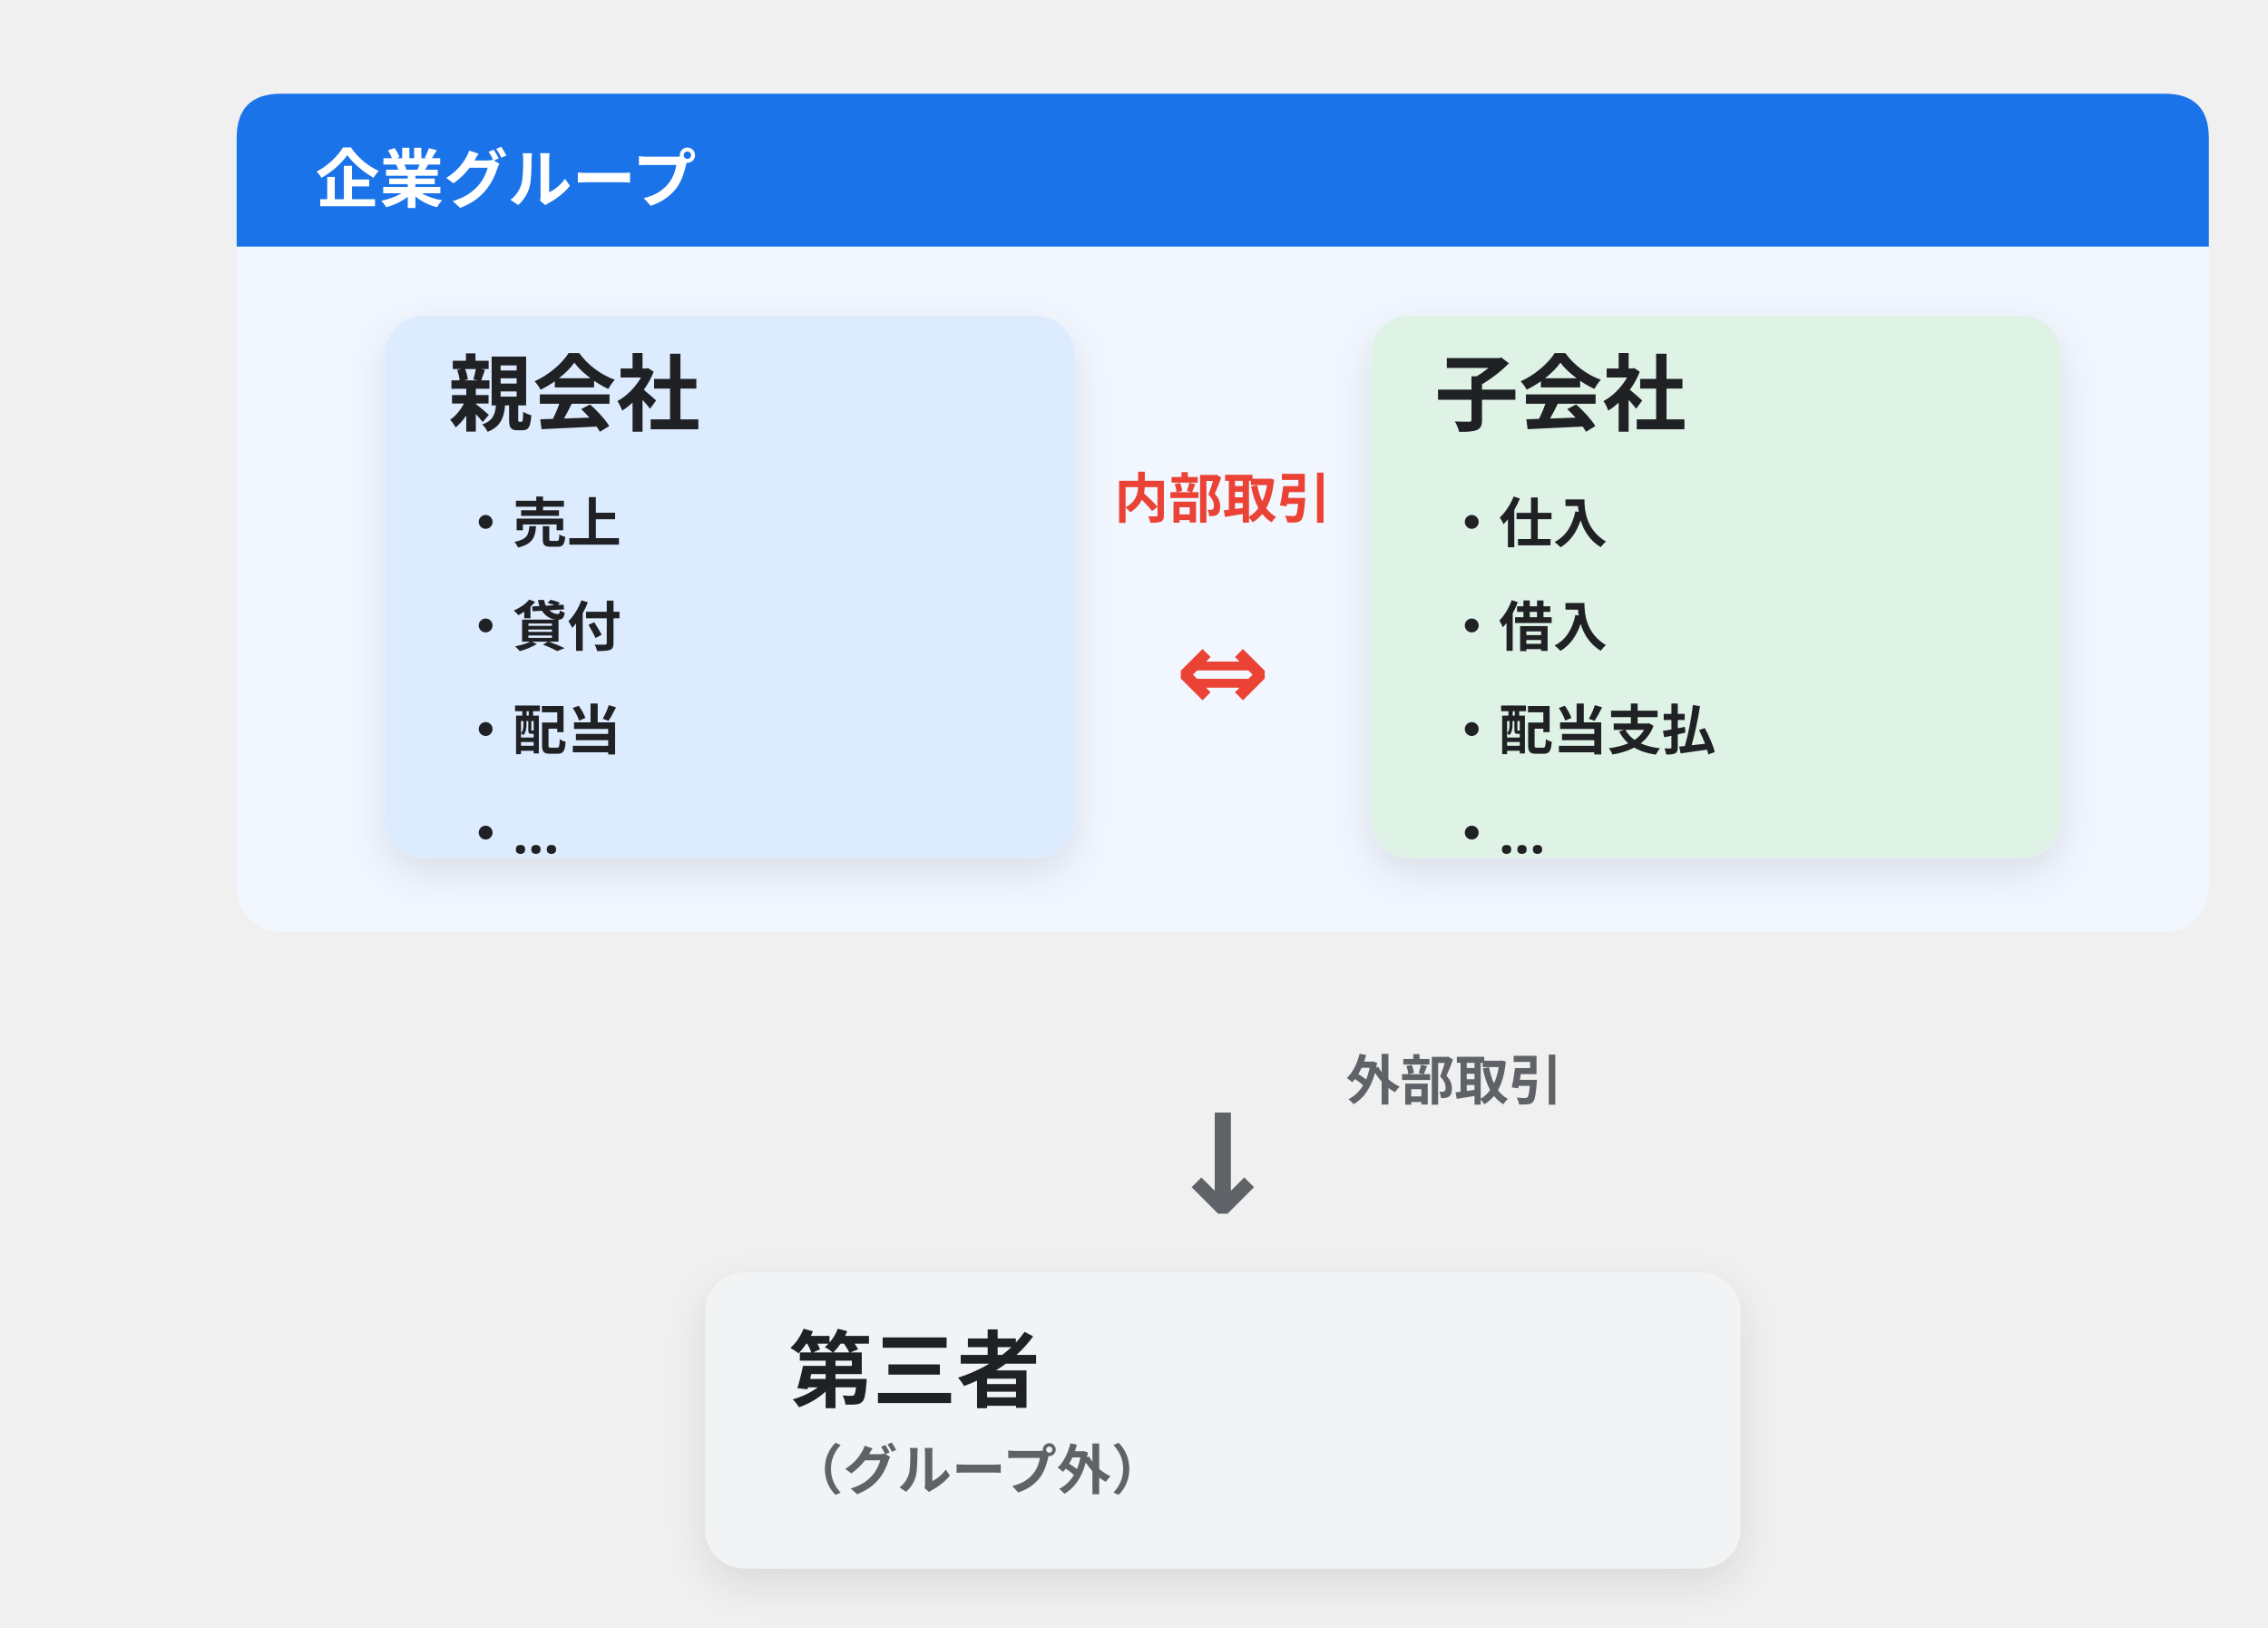
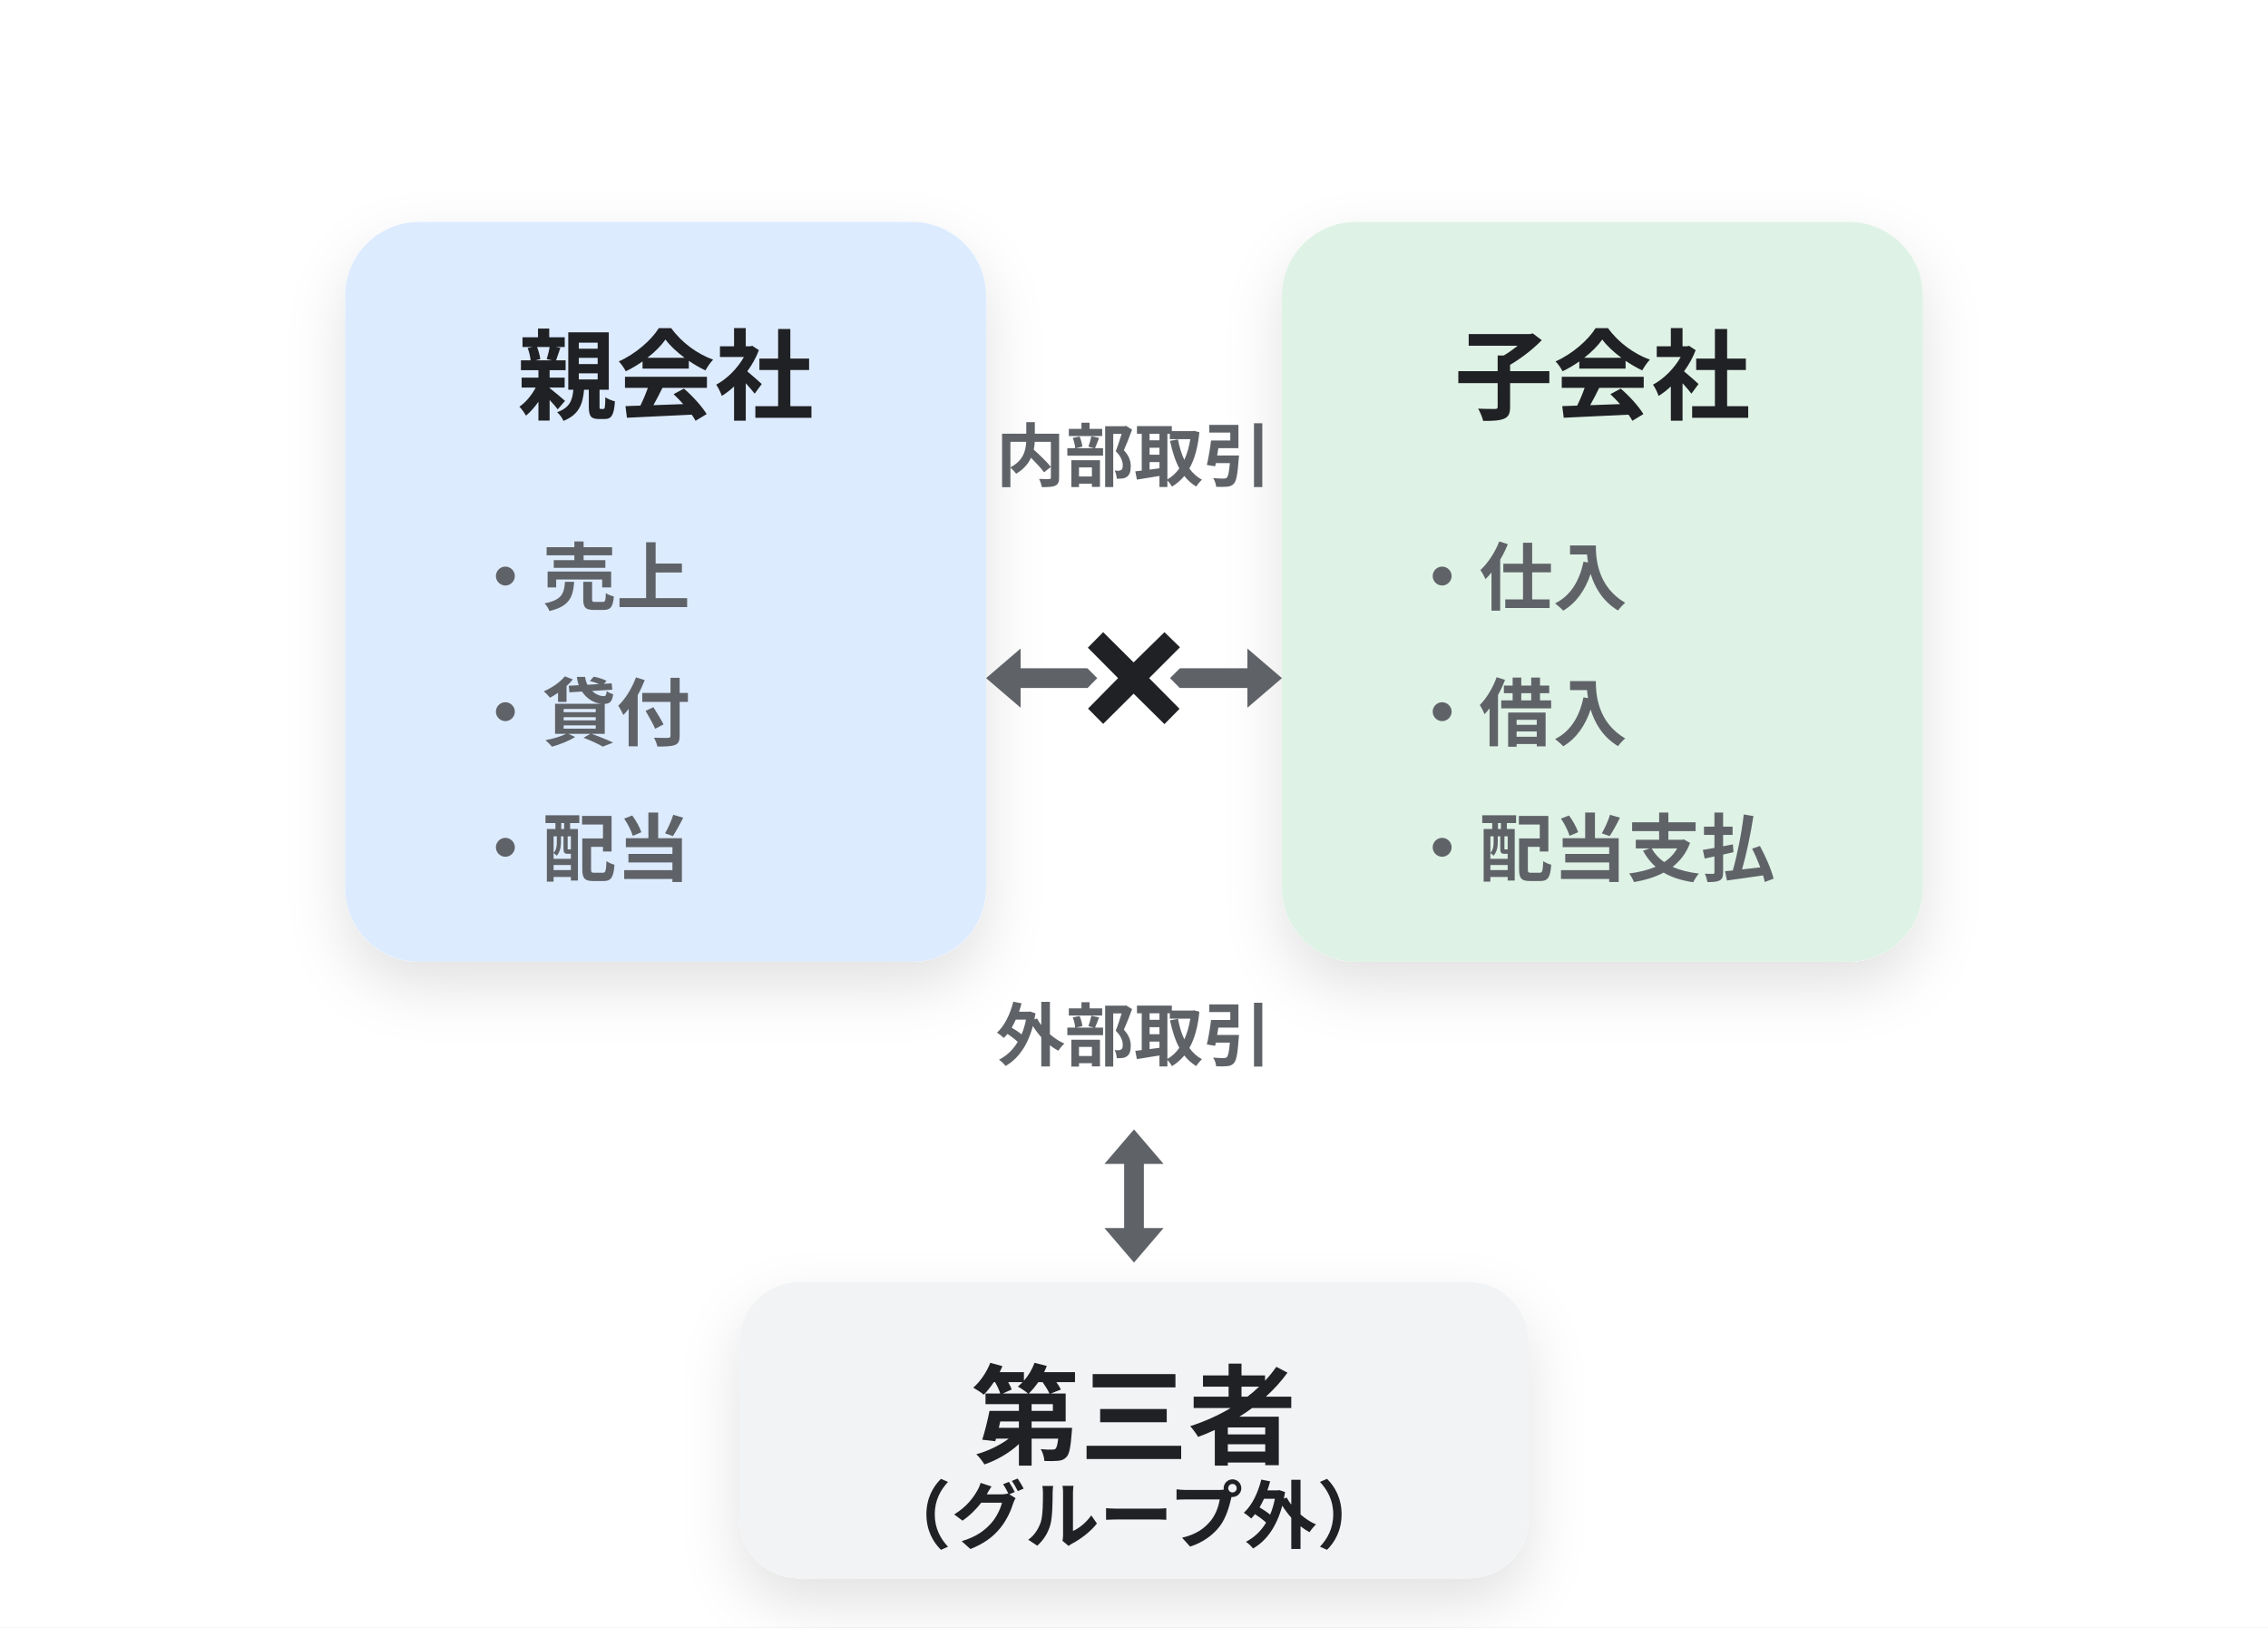
<svg xmlns="http://www.w3.org/2000/svg" width="920" height="660" viewBox="0 0 920 660">
  <defs>
    <style>
-       .t { font-family: "Noto Sans JP", "Hiragino Sans", "Yu Gothic", "Meiryo", sans-serif; fill: #202124; }
-       .title { font-weight: 900; font-size: 34px; }
-       .label { font-weight: 900; font-size: 26px; }
-       .small { font-weight: 800; font-size: 22px; fill: #5f6368; }
-       .list { font-weight: 700; font-size: 22px; fill: #202124; }
-       .red { fill: #ea4335; }
-       .gray { fill: #5f6368; }
-       .fill-white { fill: #ffffff; }
+       .t { font-family: "Noto Sans JP", "Hiragino Sans", "Yu Gothic", "Meiryo", sans-serif; }
+       .box-parent { fill: #DDEBFF; }
+       .box-child { fill: #DFF2E6; }
+       .box-third { fill: #F1F3F4; }
+       .pill { fill: rgba(255,255,255,0.65); }
+       .title { font-weight: 900; font-size: 40px; fill: #202124; }
+       .item { font-weight: 700; font-size: 30px; fill: #5f6368; }
+       .label { font-weight: 800; font-size: 28px; fill: #5f6368; }
+       .thirdTitle { font-weight: 900; font-size: 44px; fill: #202124; }
+       .thirdSub { font-weight: 900; font-size: 30px; fill: #202124; }
+       .arrowFill { fill: #5f6368; }
+       .arrowStroke { stroke: #5f6368; stroke-width: 8; stroke-linecap: round; }
+       .arrowHead { fill: #5f6368; }
+       .xMark { font-weight: 900; font-size: 84px; fill: #202124; paint-order: stroke; stroke: #ffffff; stroke-width: 12; }
    </style>
    <filter id="softShadow" x="-20%" y="-20%" width="140%" height="140%">
-       <feDropShadow dx="0" dy="6" stdDeviation="8" flood-color="#202124" flood-opacity="0.10" />
+       <feDropShadow dx="0" dy="10" stdDeviation="12" flood-color="#202124" flood-opacity="0.12" />
    </filter>
  </defs>
-   <g transform="translate(36 0)">
-     <rect x="60" y="38" width="800" height="340" rx="18" fill="#F1F6FF" stroke="none" />
-     <path d="M60 56 Q60 38 78 38 H842 Q860 38 860 56 V100 H60 Z" fill="#1A73E8" />
-     <text class="t label fill-white" x="92" y="82" text-anchor="start">企業グループ</text>
-     <rect x="120" y="128" width="280" height="220" rx="16" fill="#DDEBFF" stroke="none" filter="url(#softShadow)" />
-     <text class="t title" x="146" y="172">親会社</text>
-     <text class="t list" x="150" y="220">・売上</text>
-     <text class="t list" x="150" y="262">・貸付</text>
-     <text class="t list" x="150" y="304">・配当</text>
-     <text class="t list" x="150" y="346">・…</text>
-     <rect x="520" y="128" width="280" height="220" rx="16" fill="#DFF2E6" stroke="none" filter="url(#softShadow)" />
-     <text class="t title" x="546" y="172">子会社</text>
-     <text class="t list" x="550" y="220">・仕入</text>
-     <text class="t list" x="550" y="262">・借入</text>
-     <text class="t list" x="550" y="304">・配当支払</text>
-     <text class="t list" x="550" y="346">・…</text>
-     <text class="t small red" x="460" y="210" text-anchor="middle">内部取引</text>
-     <text class="t red" x="460" y="288" text-anchor="middle" font-size="46" font-weight="900">⇔</text>
-     <text class="t small" x="510" y="446" text-anchor="start">外部取引</text>
-     <text class="t gray" x="460" y="492" text-anchor="middle" font-size="56" font-weight="900">↓</text>
-     <rect x="250" y="516" width="420" height="120" rx="16" fill="#F1F3F4" stroke="none" filter="url(#softShadow)" />
-     <text class="t title" x="284" y="568">第三者</text>
-     <text class="t small" x="284" y="604">（グループ外）</text>
-   </g>
+   <rect x="0" y="0" width="920" height="660" fill="#ffffff" />
+   <rect class="box-parent" x="140" y="90" width="260" height="300" rx="30" filter="url(#softShadow)" />
+   <text class="t title" x="270" y="153" text-anchor="middle" dominant-baseline="middle">親会社</text>
+   <text class="t item" x="190" y="245">・売上</text>
+   <text class="t item" x="190" y="300">・貸付</text>
+   <text class="t item" x="190" y="355">・配当</text>
+   <rect class="box-child" x="520" y="90" width="260" height="300" rx="30" filter="url(#softShadow)" />
+   <text class="t title" x="650" y="153" text-anchor="middle" dominant-baseline="middle">子会社</text>
+   <text class="t item" x="570" y="245">・仕入</text>
+   <text class="t item" x="570" y="300">・借入</text>
+   <text class="t item" x="570" y="355">・配当支払</text>
+   <text class="t label" x="460" y="195" text-anchor="middle">内部取引</text>
+   <polygon class="arrowHead" points="400,275 414,263 414,287" />
+   <line class="arrowStroke" x1="414" y1="275" x2="506" y2="275" />
+   <polygon class="arrowHead" points="520,275 506,263 506,287" />
+   <text class="t xMark" x="460" y="275" text-anchor="middle" dominant-baseline="middle">×</text>
+   <text class="t label" x="460" y="430" text-anchor="middle">外部取引</text>
+   <polygon class="arrowHead" points="460,458 448,472 472,472" />
+   <line class="arrowStroke" x1="460" y1="472" x2="460" y2="498" />
+   <polygon class="arrowHead" points="460,512 448,498 472,498" />
+   <rect class="box-third" x="300" y="520" width="320" height="120" rx="24" filter="url(#softShadow)" />
+   <text class="t thirdTitle" x="460" y="575" text-anchor="middle" dominant-baseline="middle">第三者</text>
+   <text class="t thirdSub" x="460" y="615" text-anchor="middle" dominant-baseline="middle">（グループ外）</text>
</svg>
